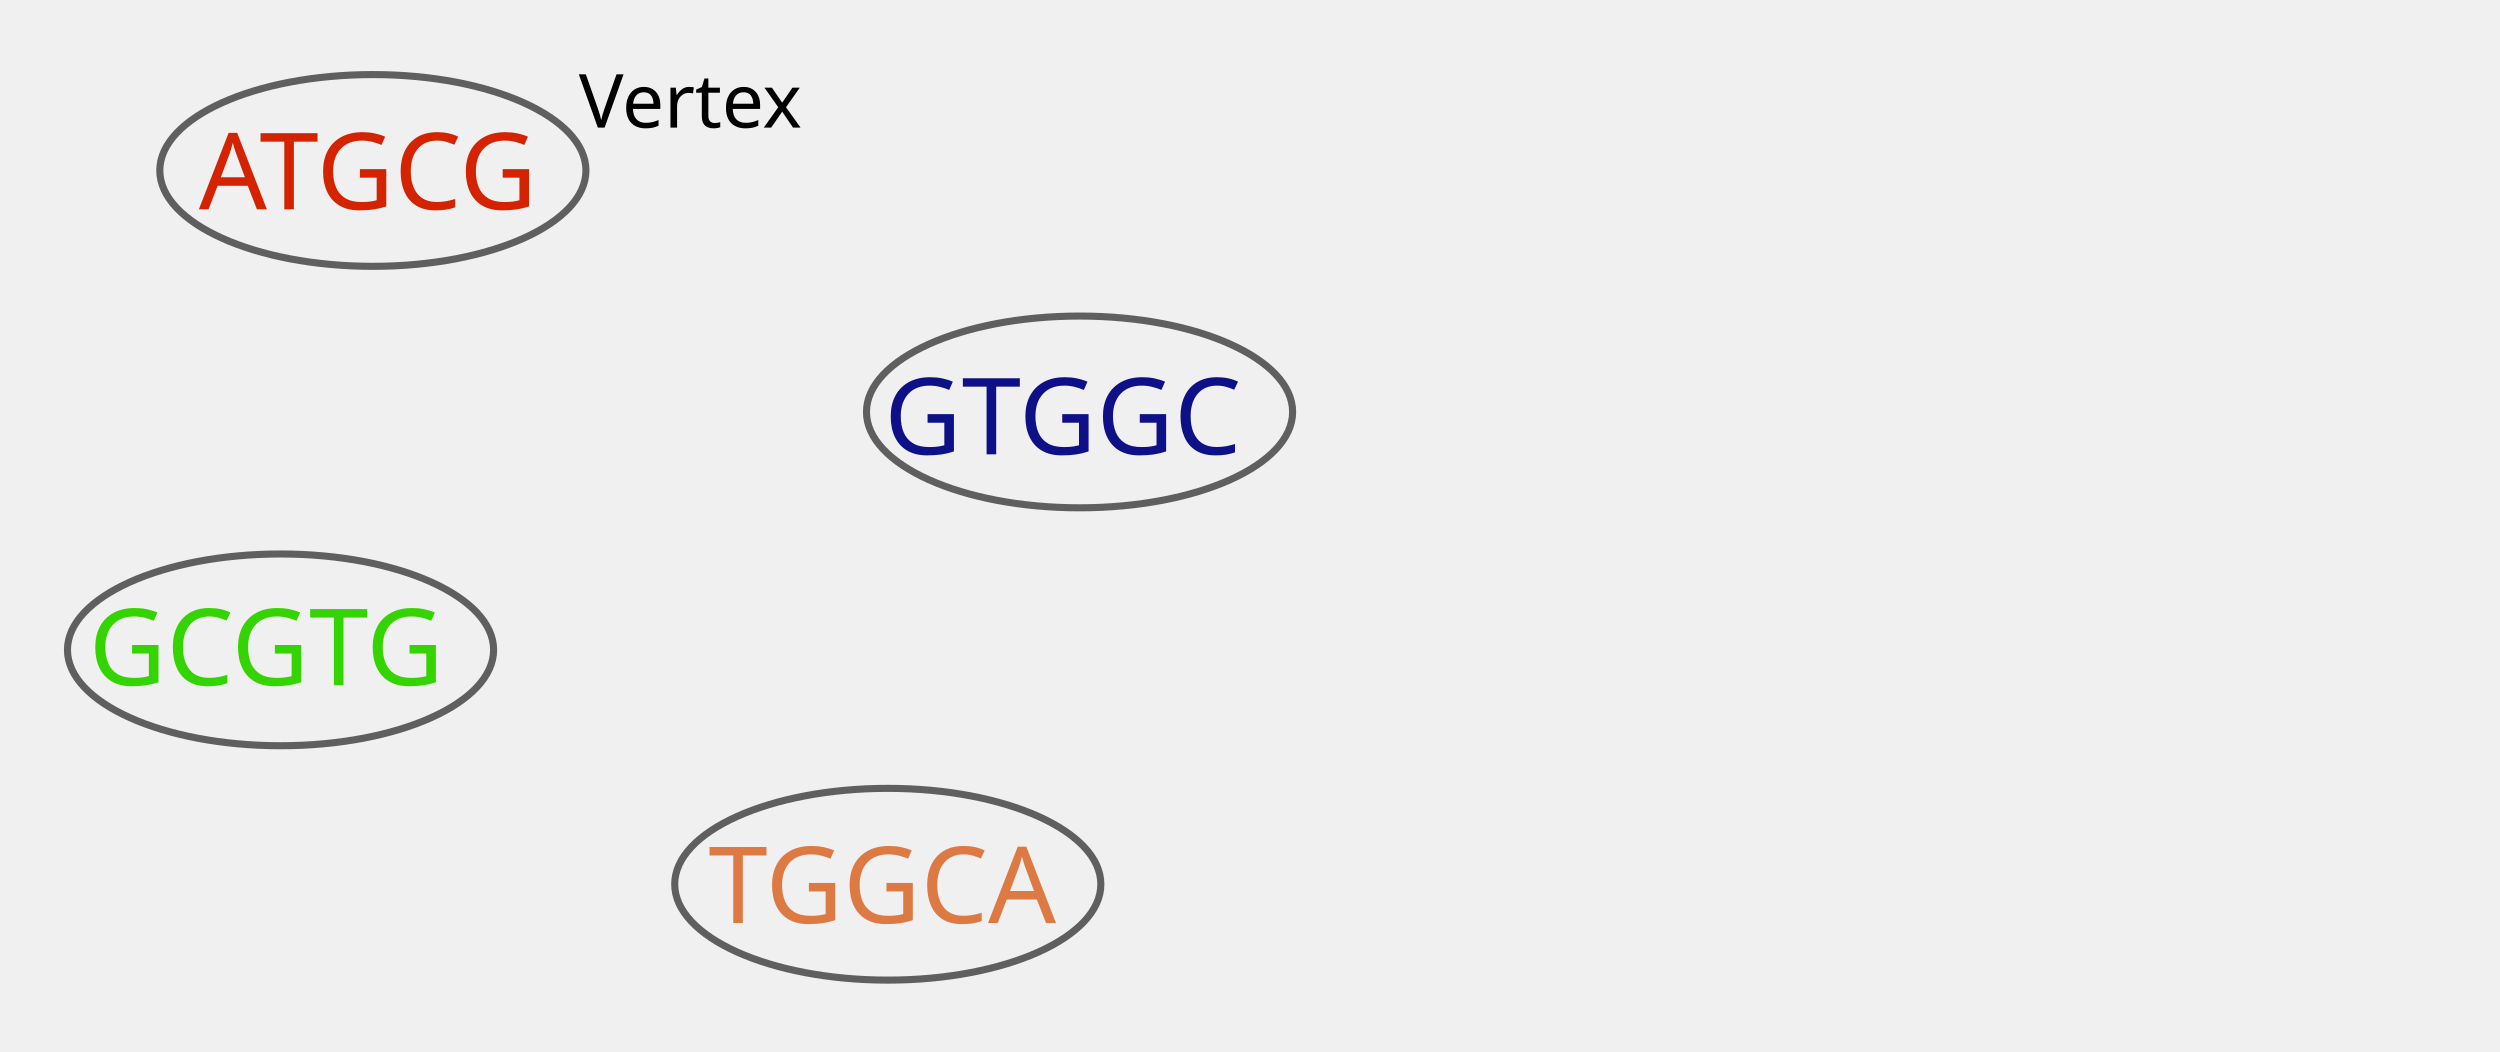
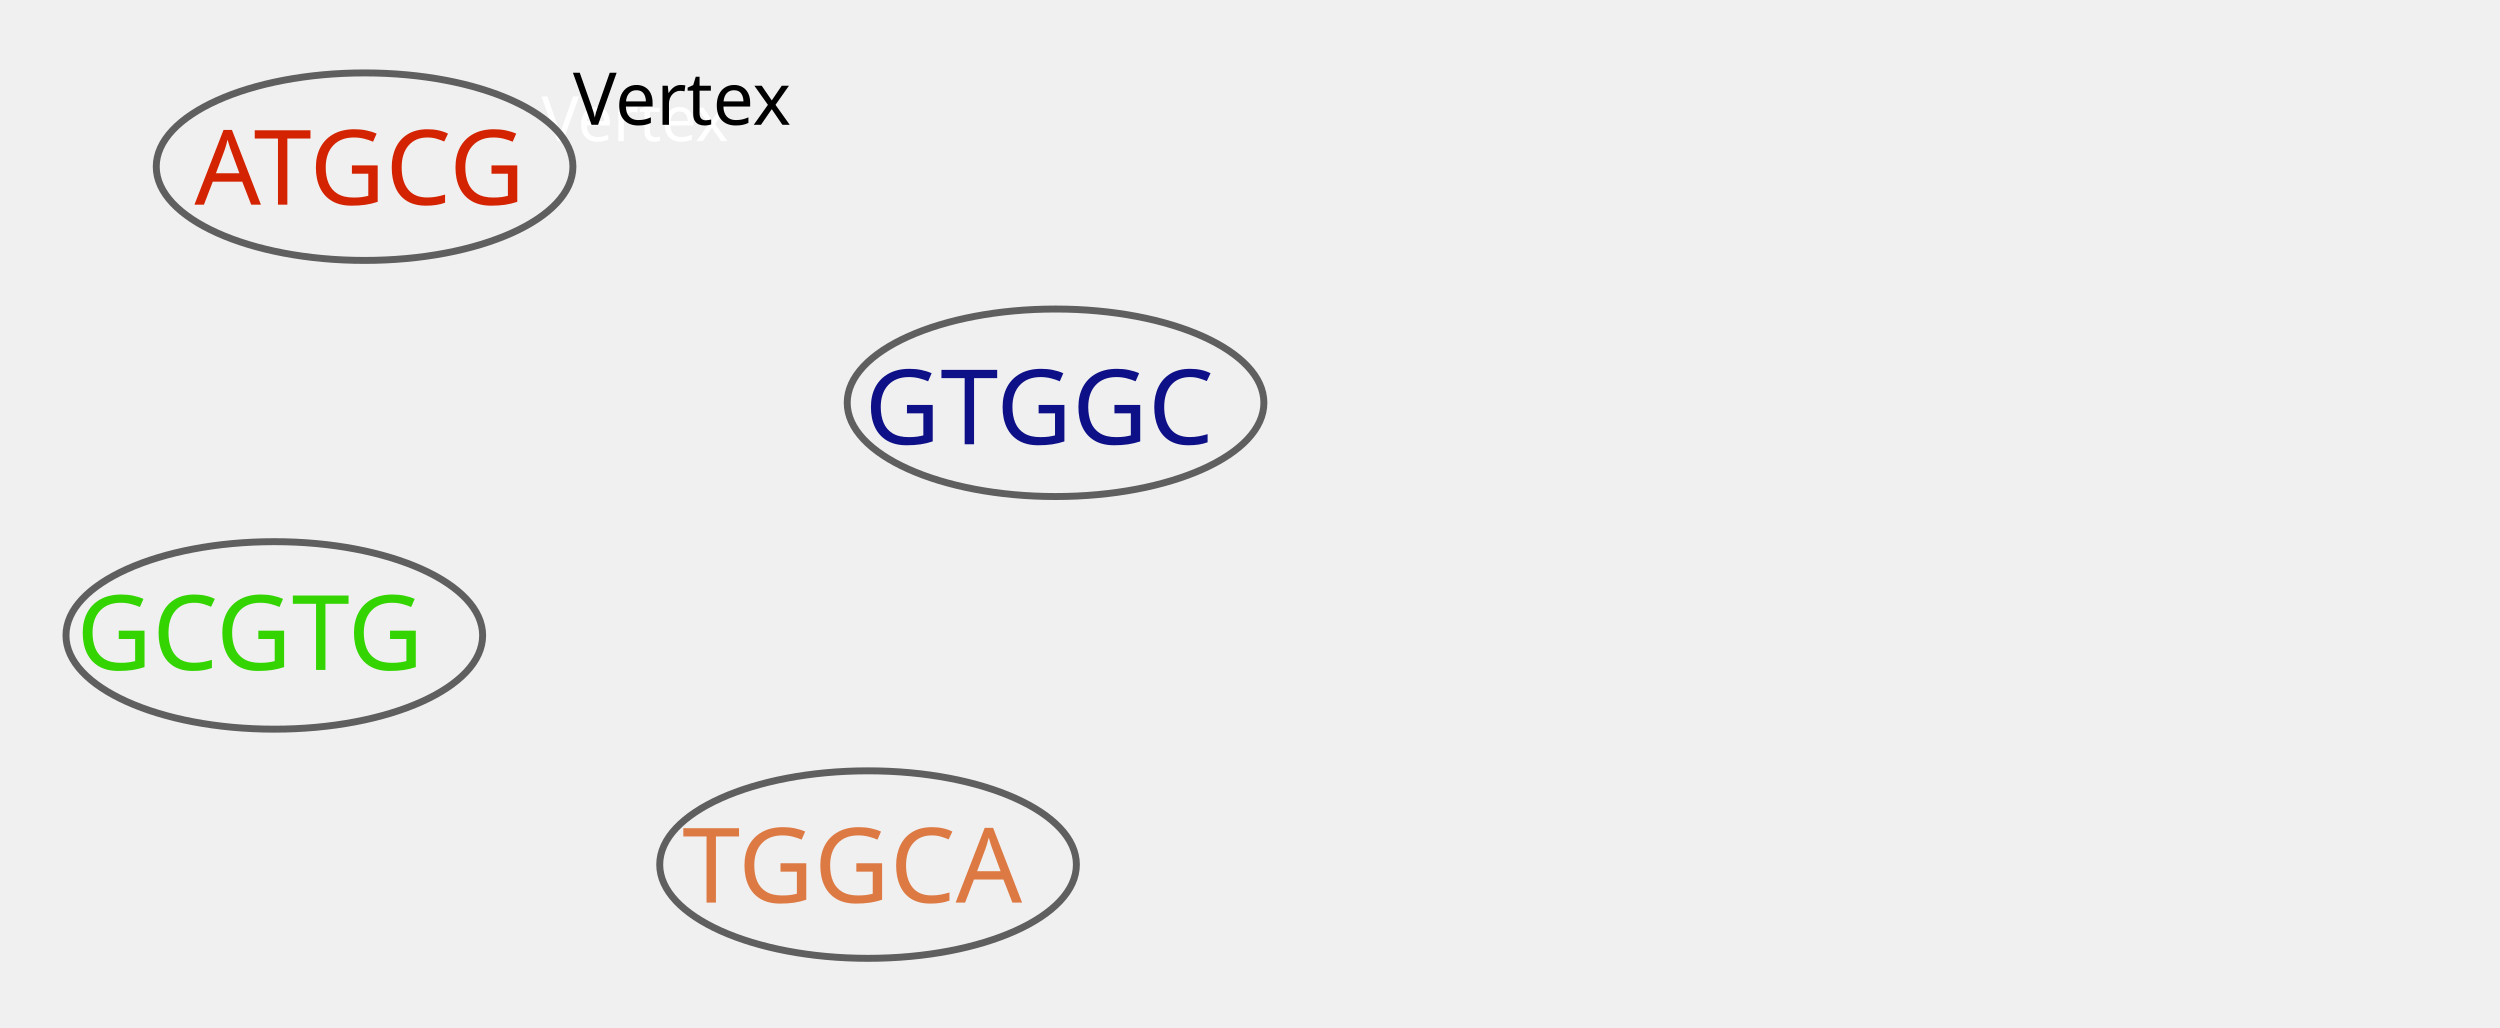
- <svg xmlns="http://www.w3.org/2000/svg" version="1.1" id="Layer_1" x="0px" y="0px" viewBox="0 0 704 296" style="enable-background:new 0 0 704 296;" xml:space="preserve">
+ <svg xmlns="http://www.w3.org/2000/svg" xmlns:xlink="http://www.w3.org/1999/xlink" version="1.1" id="Layer_1" x="0px" y="0px" viewBox="0 0 720 296" style="enable-background:new 0 0 720 296;" xml:space="preserve">
  <style type="text/css">
- 	.st0{fill:#D42300;}
- 	.st1{font-family:'ArialMT';}
- 	.st2{font-size:30px;}
- 	.st3{fill:#DD7A44;}
- 	.st4{fill:#0E1087;}
- 	.st5{fill:#33D400;}
- 	.st6{font-size:21px;}
- 	.st7{fill:none;stroke:#5F5F5F;stroke-width:2;stroke-linejoin:round;stroke-miterlimit:10;}
+ 	.st0{clip-path:url(#SVGID_2_);fill:#FFFFFF;fill-opacity:0;}
+ 	.st1{clip-path:url(#SVGID_4_);}
+ 	.st2{fill:#FFFFFF;}
+ 	.st3{font-family:'ArialMT';}
+ 	.st4{font-size:18px;}
+ 	.st5{fill:#D42300;}
+ 	.st6{font-size:30px;}
+ 	.st7{fill:#DD7A44;}
+ 	.st8{fill:#0E1087;}
+ 	.st9{fill:#33D400;}
+ 	.st10{font-size:21px;}
+ 	.st11{fill:none;stroke:#5F5F5F;stroke-width:2;stroke-linejoin:round;stroke-miterlimit:10;}
</style>
-   <text transform="matrix(1 0 0 1 56 58.94)" class="st0 st1 st2">ATGCG</text>
-   <text transform="matrix(1 0 0 1 199.5 259.94)" class="st3 st1 st2">TGGCA</text>
-   <text transform="matrix(1 0 0 1 249 127.94)" class="st4 st1 st2">GTGGC</text>
-   <text transform="matrix(1 0 0 1 25 192.94)" class="st5 st1 st2">GCGTG</text>
-   <text transform="matrix(1 0 0 1 163 35.94)" class="st1 st6">Vertex</text>
  <g>
-     <ellipse class="st7" cx="105" cy="48" rx="60" ry="27" />
-     <ellipse class="st7" cx="79" cy="183" rx="60" ry="27" />
-     <ellipse class="st7" cx="304" cy="116" rx="60" ry="27" />
-     <ellipse class="st7" cx="250" cy="249" rx="60" ry="27" />
+     <g>
+       <g>
+         <g>
+           <g>
+             <defs>
+               <rect id="SVGID_1_" x="21" y="16.9" width="331" height="260" />
+             </defs>
+             <clipPath id="SVGID_2_">
+               <use xlink:href="#SVGID_1_" style="overflow:visible;" />
+             </clipPath>
+             <rect x="21" y="16.9" class="st0" width="331" height="260" />
+           </g>
+         </g>
+       </g>
+     </g>
+     <g>
+       <g>
+         <g>
+           <g>
+             <defs>
+               <rect id="SVGID_3_" x="21" y="16.9" width="331" height="260" />
+             </defs>
+             <clipPath id="SVGID_4_">
+               <use xlink:href="#SVGID_3_" style="overflow:visible;" />
+             </clipPath>
+             <g class="st1">
+               <text transform="matrix(1 0 0 1 155.9502 40.6443)" class="st2 st3 st4">Vertex</text>
+             </g>
+           </g>
+         </g>
+       </g>
+     </g>
+   </g>
+   <text transform="matrix(1 0 0 1 56 58.94)" class="st5 st3 st6">ATGCG</text>
+   <text transform="matrix(1 0 0 1 196.5 259.94)" class="st7 st3 st6">TGGCA</text>
+   <text transform="matrix(1 0 0 1 249 127.94)" class="st8 st3 st6">GTGGC</text>
+   <text transform="matrix(1 0 0 1 22 192.94)" class="st9 st3 st6">GCGTG</text>
+   <text transform="matrix(1 0 0 1 165 35.94)" class="st3 st10">Vertex</text>
+   <g>
+     <ellipse class="st11" cx="105" cy="48" rx="60" ry="27" />
+     <ellipse class="st11" cx="79" cy="183" rx="60" ry="27" />
+     <ellipse class="st11" cx="304" cy="116" rx="60" ry="27" />
+     <ellipse class="st11" cx="250" cy="249" rx="60" ry="27" />
  </g>
</svg>
